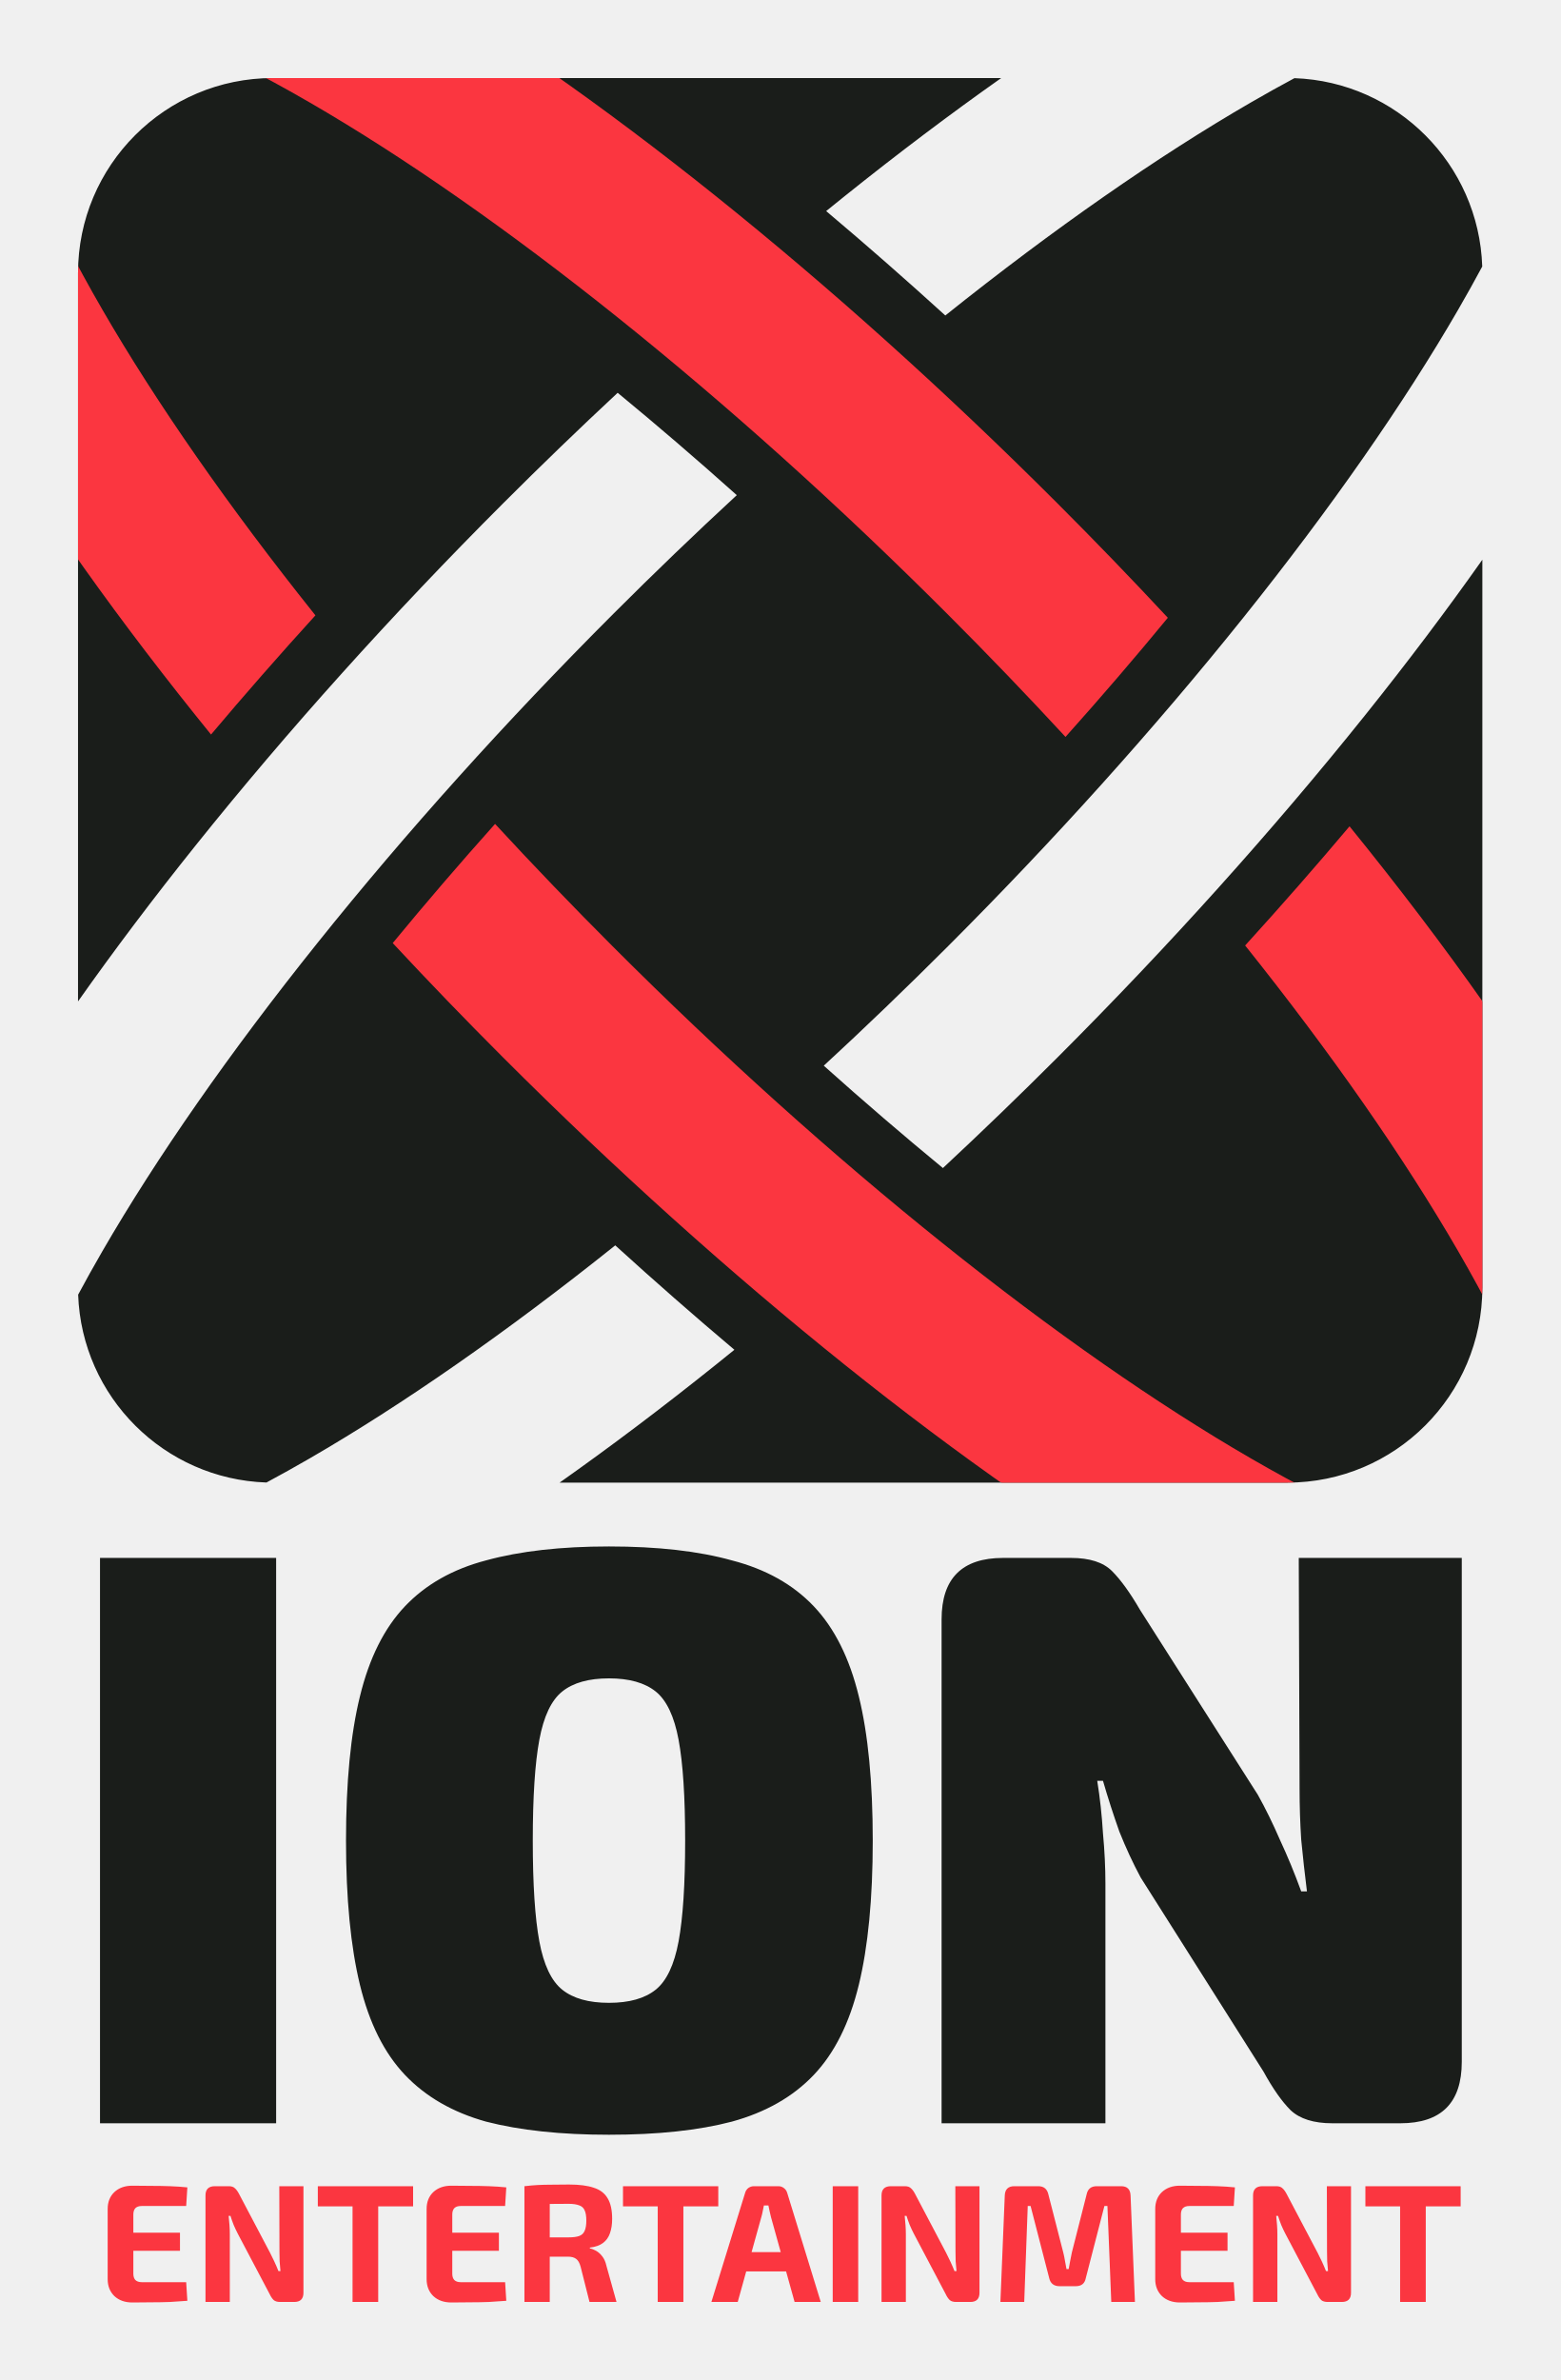
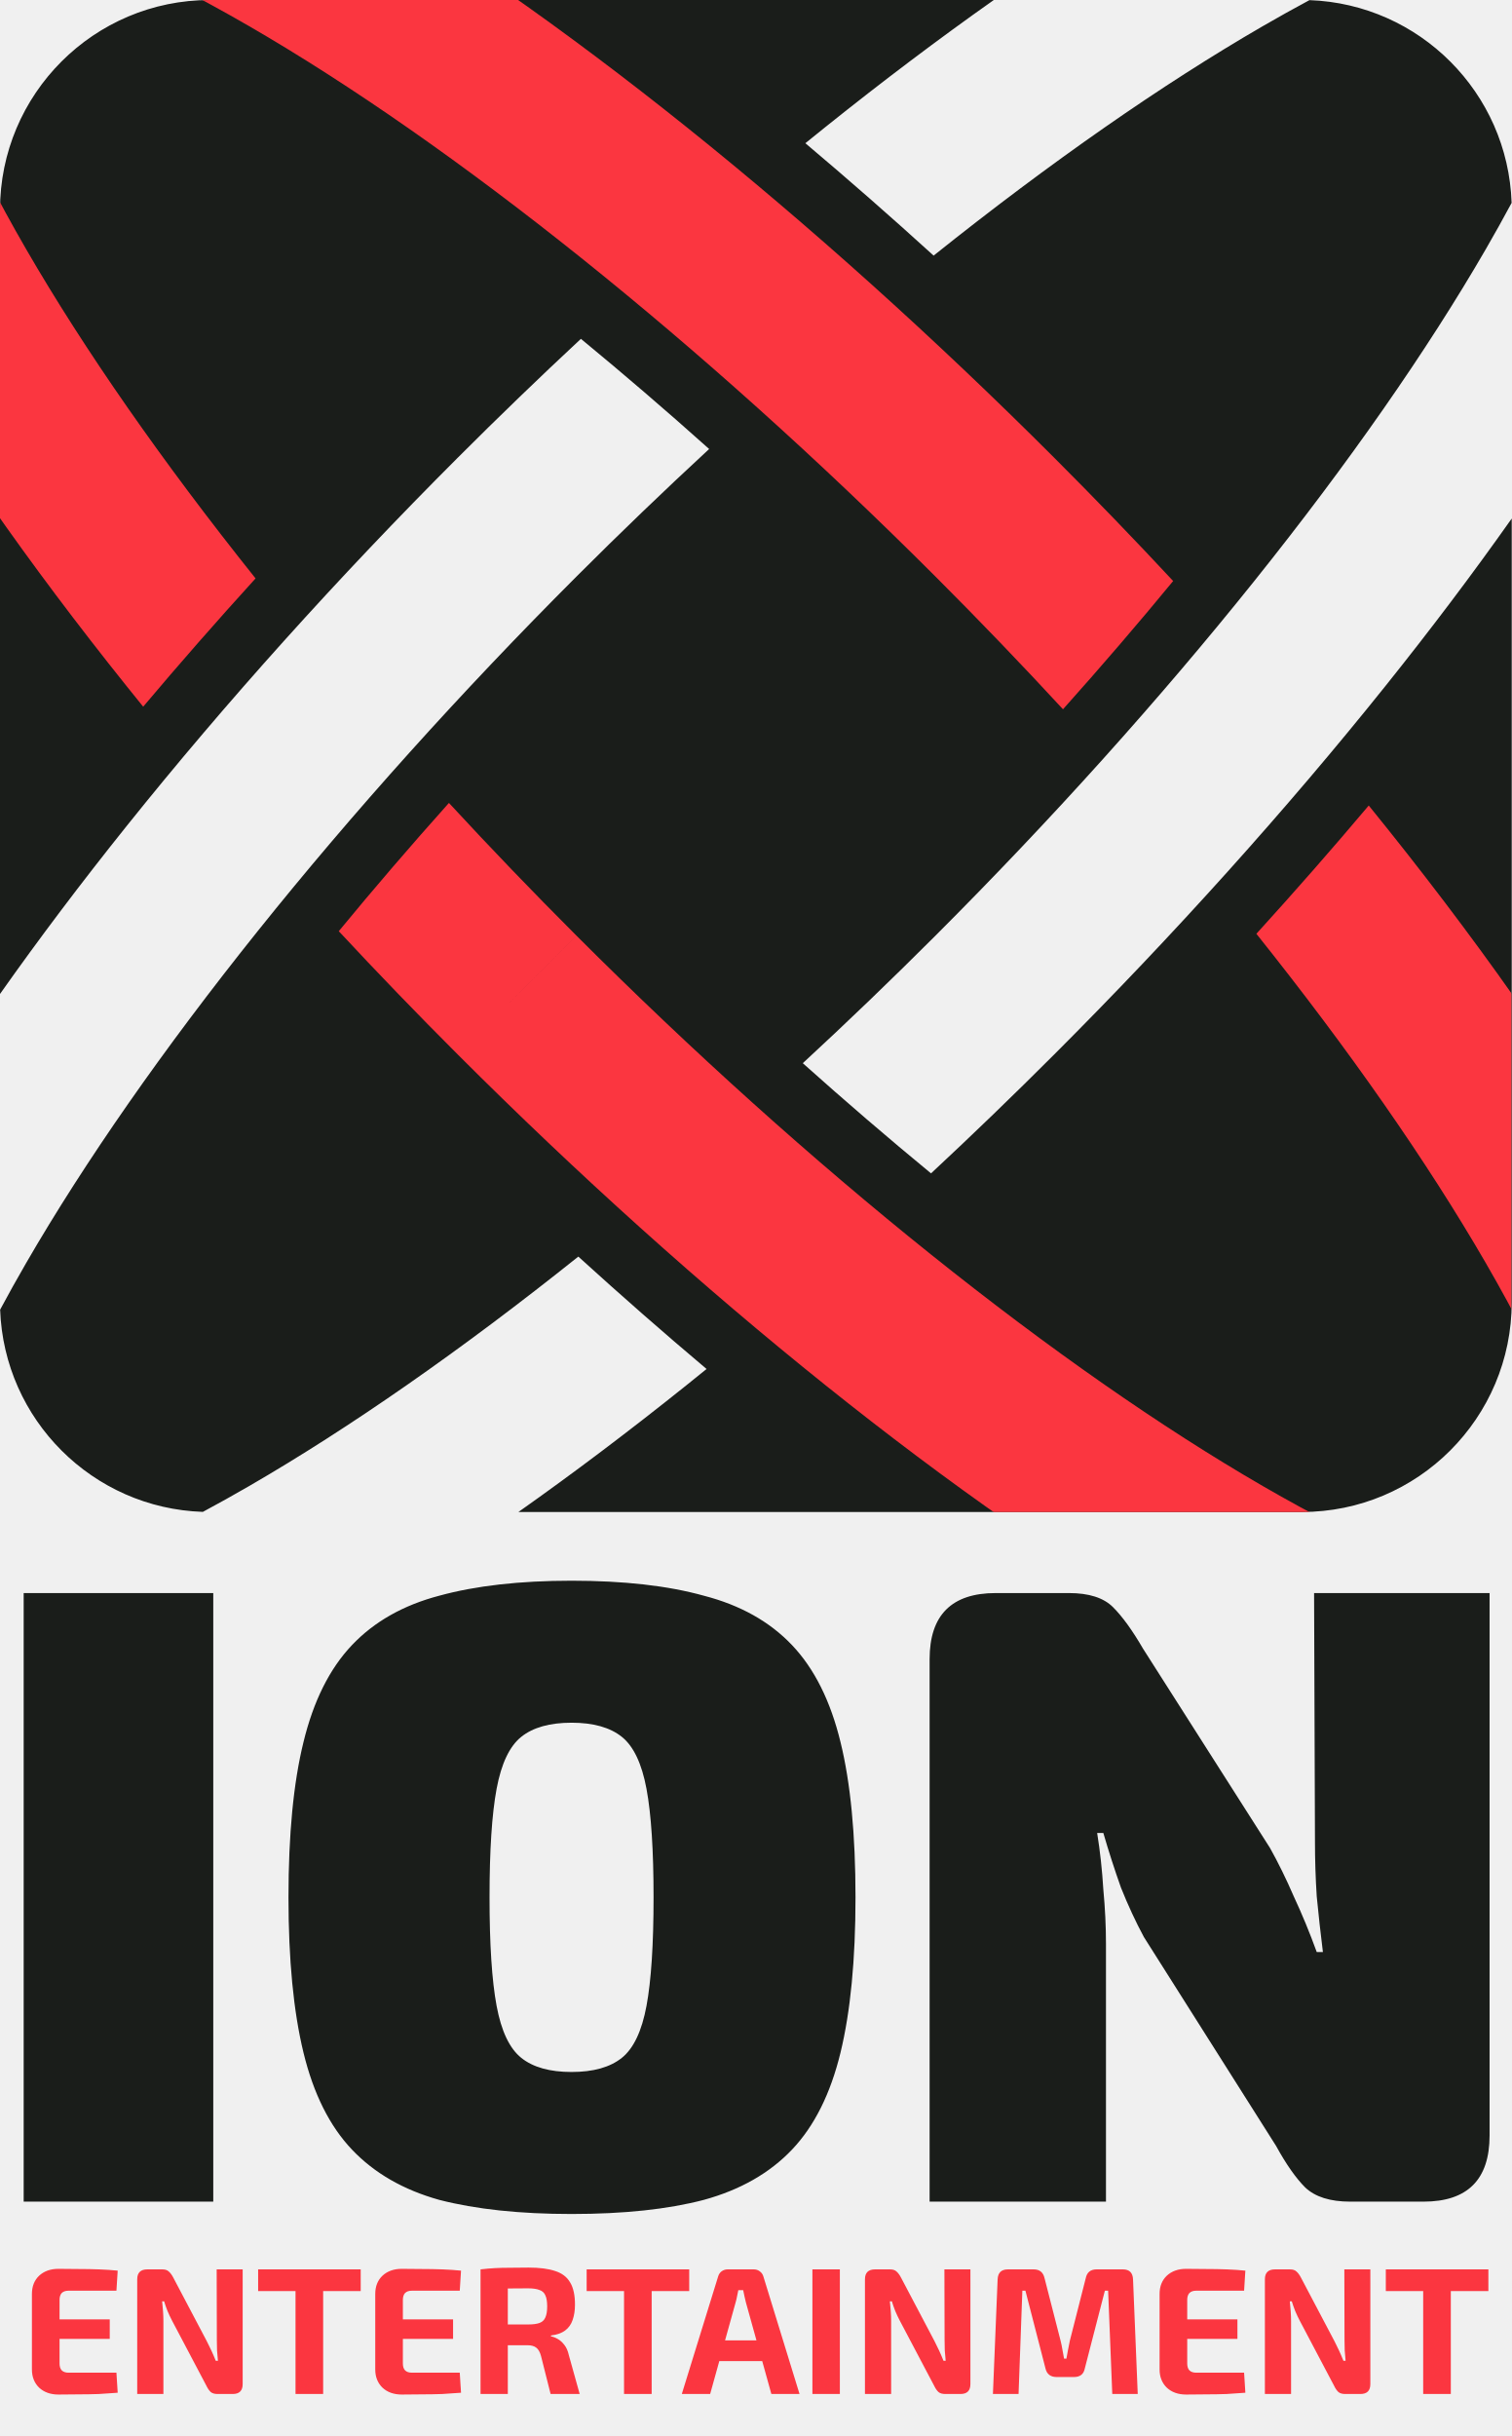
- <svg xmlns="http://www.w3.org/2000/svg" width="2000" height="3050" viewBox="0 0 2000 3050" fill="none">
-   <path d="M1283.32 100C1217.92 146.145 1150.88 196.71 1083.01 251.082C1074.99 257.503 1066.97 263.974 1058.94 270.49C1109.87 313.417 1160.89 358.114 1211.65 404.293C1351.12 292.806 1484.23 200.238 1603.34 131.277C1622.48 120.198 1641.08 109.831 1659.13 100.164C1790.16 104.866 1895.49 210.411 1899.86 341.53C1890.25 359.446 1879.96 377.908 1868.97 396.899C1799.41 517.039 1705.84 651.415 1593.07 792.197C1480.41 932.838 1351.54 1076.18 1213.86 1213.86C1161.85 1265.86 1109.04 1316.61 1055.87 1365.7C1106.77 1411.24 1157.8 1455.08 1208.56 1496.87C1257.97 1450.86 1306.99 1403.57 1355.28 1355.28C1497.76 1212.8 1631.58 1064.02 1749.16 917.237C1803.44 849.482 1853.92 782.563 1900 717.273V1650C1900 1788.07 1788.07 1900 1650 1900H717.273C782.563 1853.92 849.482 1803.44 917.237 1749.16C925.253 1742.74 933.273 1736.27 941.3 1729.75C890.287 1686.76 839.274 1642.05 788.593 1595.95C649.121 1707.44 516.014 1800.01 396.899 1868.97C377.908 1879.96 359.446 1890.25 341.53 1899.86C210.411 1895.49 104.865 1790.16 100.164 1659.12C109.83 1641.08 120.197 1622.48 131.276 1603.34C200.831 1483.2 294.4 1348.83 407.175 1208.05C519.837 1067.41 648.708 924.063 786.386 786.386C838.39 734.381 891.204 683.634 944.374 634.541C893.214 588.766 842.178 544.944 791.682 503.376C742.267 549.381 693.254 596.676 644.965 644.965C502.487 787.443 368.66 936.229 251.082 1083.01C196.71 1150.88 146.145 1217.92 100 1283.31V350C100 211.929 211.929 100 350 100H1283.32Z" fill="#1A1D1A" />
-   <mask id="mask0_4_165" style="mask-type:alpha" maskUnits="userSpaceOnUse" x="100" y="100" width="1800" height="1800">
-     <rect x="100" y="100" width="1800" height="1800" rx="250" fill="#0A0A14" />
-   </mask>
-   <g mask="url(#mask0_4_165)">
-     <path d="M786.385 1213.86C924.062 1351.54 1067.4 1480.41 1208.05 1593.07C1348.83 1705.84 1483.2 1799.41 1603.34 1868.97C1724.57 1939.15 1824.24 1980.75 1897.93 1996.72C1976.44 2013.74 1995.94 1996.23 1996.09 1996.09L2137.51 2137.51C2062.93 2212.08 1953.27 2213.36 1855.57 2192.19C1753.03 2169.97 1632.83 2117.14 1503.14 2042.05C1372.35 1966.33 1229.64 1866.63 1083.01 1749.16C936.228 1631.58 787.442 1497.76 644.964 1355.28L786.385 1213.86ZM1729.75 1058.94C1854.88 1213.06 1961.71 1364.36 2042.05 1503.14C2117.91 1634.16 2170.16 1753.93 2192.19 1855.57C2213.08 1952 2212.63 2062.38 2137.51 2137.51L1996.09 1996.09C1996.4 1995.77 2013.65 1976.07 1996.72 1897.93C1980.92 1825 1939.8 1725.7 1868.97 1603.34C1799.04 1482.56 1705.98 1349.3 1595.95 1211.65C1642.05 1160.97 1686.76 1109.96 1729.75 1058.94ZM634.542 1055.87C683.634 1109.04 734.381 1161.85 786.385 1213.86L644.964 1355.28C596.675 1306.99 549.38 1257.98 503.374 1208.56C545.162 1157.8 589.004 1106.77 634.542 1055.87ZM-137.265 -137.264C-62.139 -212.389 48.243 -212.838 144.673 -191.941C246.314 -169.916 366.08 -117.665 497.105 -41.808C760.197 110.508 1068.31 357.993 1355.28 644.965C1403.69 693.375 1450.97 742.387 1496.87 791.683C1455.08 842.444 1411.24 893.476 1365.7 944.37C1316.84 891.451 1266.12 838.644 1213.86 786.386C935.03 507.559 640.576 272.354 396.898 131.277C274.54 60.438 175.247 19.326 102.316 3.521C24.182 -13.41 4.474 3.839 4.156 4.157C4.011 4.304 -13.493 23.81 3.52 102.317C19.488 176.007 61.09 275.669 131.276 396.899C200.237 516.014 292.805 649.121 404.292 788.593C358.189 839.274 313.486 890.286 270.489 941.3C263.973 933.274 257.502 925.253 251.081 917.237C133.616 770.601 33.91 627.893 -41.809 497.106C-116.895 367.411 -169.721 247.216 -191.942 144.674C-213.113 46.977 -211.84 -62.689 -137.265 -137.264Z" fill="#FB3640" />
+ <svg xmlns="http://www.w3.org/2000/svg" width="1800" height="2900" viewBox="0 0 1800 2900" fill="none">
+   <g clip-path="url(#clip0_4_165)">
+     <path d="M1183.32 0C1117.92 46.145 1050.88 96.71 983.007 151.082C974.991 157.503 966.971 163.974 958.944 170.49C1009.87 213.416 1060.89 258.113 1111.65 304.292C1251.12 192.805 1384.23 100.238 1503.34 31.277C1522.48 20.198 1541.08 9.831 1559.13 0.164C1690.16 4.866 1795.49 110.413 1799.86 241.534C1790.25 259.449 1779.96 277.91 1768.97 296.899C1699.41 417.039 1605.85 551.415 1493.07 692.197C1380.41 832.838 1251.54 976.181 1113.86 1113.86C1061.86 1165.86 1009.04 1216.61 955.873 1265.7C1006.77 1311.24 1057.8 1355.08 1108.56 1396.87C1157.98 1350.86 1206.99 1303.57 1255.28 1255.28C1397.76 1112.8 1531.59 964.016 1649.16 817.237C1703.44 749.483 1753.92 682.565 1800 617.276V1550C1800 1688.07 1688.07 1800 1550 1800H617.275C682.565 1753.92 749.484 1703.44 817.239 1649.16C825.255 1642.74 833.275 1636.27 841.301 1629.75C790.287 1586.76 739.275 1542.05 688.594 1495.95C549.122 1607.44 416.016 1700.01 296.901 1768.97C277.91 1779.96 259.448 1790.25 241.532 1799.86C110.412 1795.49 4.865 1690.16 0.164 1559.12C9.83 1541.08 20.197 1522.48 31.276 1503.34C100.831 1383.2 194.399 1248.83 307.175 1108.05C419.837 967.406 548.708 824.063 686.386 686.386C738.391 634.381 791.204 583.633 844.374 534.54C793.214 488.765 742.179 444.943 691.683 403.375C642.268 449.381 593.254 496.676 544.965 544.965C402.487 687.443 268.66 836.229 151.082 983.007C96.71 1050.88 46.145 1117.92 0 1183.31V250C8.24675e-06 111.929 111.929 8.24875e-06 250 0H1183.32Z" fill="#1A1D1A" />
+     <mask id="mask0_4_165" style="mask-type:alpha" maskUnits="userSpaceOnUse" x="0" y="0" width="1800" height="1800">
+       <rect width="1800" height="1800" rx="250" fill="#0A0A14" />
+     </mask>
+     <g mask="url(#mask0_4_165)">
+       <path d="M1629.75 958.942C1754.88 1113.06 1861.71 1264.36 1942.05 1403.14C2017.91 1534.16 2070.16 1653.93 2092.19 1755.57C2113.08 1852 2112.63 1962.38 2037.51 2037.51L2037.51 2037.51C1962.93 2112.08 1853.27 2113.36 1755.57 2092.19C1653.03 2069.97 1532.83 2017.14 1403.14 1942.05C1272.35 1866.33 1129.64 1766.63 983.008 1649.16C836.23 1531.58 687.444 1397.76 544.966 1255.28L686.387 1113.86C824.064 1251.54 967.407 1380.41 1108.05 1493.07C1248.83 1605.84 1383.21 1699.41 1503.35 1768.97C1624.58 1839.15 1724.24 1880.75 1797.93 1896.72C1876.29 1913.7 1895.87 1896.3 1896.09 1896.09C1896.4 1895.77 1913.65 1876.07 1896.72 1797.93C1880.92 1725 1839.81 1625.7 1768.97 1503.34C1699.04 1382.56 1605.98 1249.3 1495.95 1111.65C1542.05 1060.97 1586.75 1009.96 1629.75 958.942ZM534.542 955.871C583.634 1009.04 634.381 1061.85 686.385 1113.86L544.964 1255.28C496.675 1206.99 449.38 1157.98 403.374 1108.56C445.162 1057.8 489.004 1006.77 534.542 955.871ZM-237.263 -237.264C-162.137 -312.389 -51.755 -312.838 44.675 -291.941C146.316 -269.916 266.082 -217.665 397.107 -141.808C660.199 10.508 968.308 257.993 1255.28 544.965L1255.28 544.966C1303.69 593.375 1350.97 642.387 1396.87 691.682C1355.08 742.443 1311.24 793.475 1265.7 844.369C1216.84 791.451 1166.12 738.643 1113.86 686.386V686.385C835.031 407.558 540.578 172.354 296.9 31.277C174.542 -39.562 75.249 -80.674 2.318 -96.478C-75.824 -113.412 -95.527 -96.156 -95.842 -95.842L-237.263 -237.264ZM-95.844 -95.843C-95.989 -95.696 -113.493 -76.19 -96.481 2.317C-80.512 76.007 -38.91 175.669 31.276 296.899C100.237 416.014 192.805 549.121 304.292 688.593C258.189 739.274 213.486 790.286 170.489 841.3C163.973 833.274 157.502 825.253 151.081 817.237C33.616 670.601 -66.09 527.893 -141.809 397.106C-216.895 267.411 -269.721 147.216 -291.942 44.674C-313.113 -53.023 -311.84 -162.689 -237.265 -237.264L-95.844 -95.843Z" fill="#FB3640" />
+     </g>
+     <path d="M69.618 2701C77.645 2701 85.743 2701.08 93.913 2701.22C102.083 2701.22 110.11 2701.36 117.993 2701.65C125.876 2701.94 133.258 2702.44 140.138 2703.15L138.633 2727.02H81.658C78.075 2727.02 75.351 2727.95 73.488 2729.81C71.768 2731.68 70.908 2734.4 70.908 2737.98V2813.66C70.908 2817.25 71.768 2819.97 73.488 2821.83C75.351 2823.7 78.075 2824.63 81.658 2824.63H138.633L140.138 2848.49C133.258 2849.07 125.876 2849.57 117.993 2850C110.11 2850.29 102.083 2850.43 93.913 2850.43C85.743 2850.57 77.645 2850.65 69.618 2850.65C60.158 2850.65 52.49 2847.92 46.613 2842.47C40.88 2836.88 38.013 2829.65 38.013 2820.76V2730.89C38.013 2721.86 40.88 2714.62 46.613 2709.17C52.49 2703.73 60.158 2701 69.618 2701ZM41.883 2761.2H130.678V2784.42H41.883V2761.2ZM288.945 2701.65V2838.17C288.945 2846.06 285.003 2850 277.12 2850H259.06C255.476 2850 252.753 2849.21 250.89 2847.63C249.026 2845.91 247.306 2843.41 245.73 2840.11L204.665 2762.28C202.945 2758.98 201.225 2755.33 199.505 2751.31C197.928 2747.3 196.566 2743.43 195.42 2739.7H193.055C193.485 2743.57 193.843 2747.52 194.13 2751.53C194.416 2755.4 194.56 2759.27 194.56 2763.14V2850H163.385V2713.47C163.385 2705.59 167.398 2701.65 175.425 2701.65H193.27C196.71 2701.65 199.29 2702.51 201.01 2704.23C202.873 2705.81 204.665 2708.24 206.385 2711.54L246.16 2787C247.88 2790.3 249.671 2793.96 251.535 2797.97C253.398 2801.98 255.19 2806.14 256.91 2810.44H259.49C259.06 2806.14 258.701 2801.98 258.415 2797.97C258.271 2793.81 258.2 2789.73 258.2 2785.71L257.985 2701.65H288.945ZM384.766 2701.65V2850H351.871V2701.65H384.766ZM429.486 2701.65V2727.45H307.366V2701.65H429.486ZM478.412 2701C486.439 2701 494.537 2701.08 502.707 2701.22C510.877 2701.22 518.904 2701.36 526.787 2701.65C534.67 2701.94 542.052 2702.44 548.932 2703.15L547.427 2727.02H490.452C486.869 2727.02 484.145 2727.95 482.282 2729.81C480.562 2731.68 479.702 2734.4 479.702 2737.98V2813.66C479.702 2817.25 480.562 2819.97 482.282 2821.83C484.145 2823.7 486.869 2824.63 490.452 2824.63H547.427L548.932 2848.49C542.052 2849.07 534.67 2849.57 526.787 2850C518.904 2850.29 510.877 2850.43 502.707 2850.43C494.537 2850.57 486.439 2850.65 478.412 2850.65C468.952 2850.65 461.284 2847.92 455.407 2842.47C449.674 2836.88 446.807 2829.65 446.807 2820.76V2730.89C446.807 2721.86 449.674 2714.62 455.407 2709.17C461.284 2703.73 468.952 2701 478.412 2701ZM450.677 2761.2H539.472V2784.42H450.677V2761.2ZM629.369 2699.5C642.412 2699.5 652.947 2700.86 660.974 2703.58C669.144 2706.16 675.092 2710.68 678.819 2717.13C682.689 2723.44 684.624 2732.25 684.624 2743.57C684.624 2750.45 683.692 2756.55 681.829 2761.85C680.109 2767.01 677.17 2771.17 673.014 2774.32C668.857 2777.47 663.195 2779.48 656.029 2780.34V2781.41C658.609 2781.84 661.26 2782.85 663.984 2784.42C666.85 2786 669.502 2788.37 671.939 2791.52C674.375 2794.53 676.167 2798.61 677.314 2803.77L690.214 2850H655.599L644.204 2804.85C642.914 2799.98 640.979 2796.61 638.399 2794.75C635.962 2792.88 632.522 2791.95 628.079 2791.95C618.332 2791.95 610.09 2791.95 603.354 2791.95C596.76 2791.81 591.17 2791.66 586.584 2791.52C582.14 2791.38 578.127 2791.23 574.544 2791.09L575.189 2767.22H628.724C634.457 2767.22 638.972 2766.65 642.269 2765.5C645.709 2764.21 648.074 2761.99 649.364 2758.84C650.797 2755.69 651.514 2751.31 651.514 2745.72C651.514 2739.99 650.797 2735.62 649.364 2732.61C648.074 2729.46 645.709 2727.31 642.269 2726.16C638.972 2724.87 634.457 2724.22 628.724 2724.22C615.25 2724.22 603.855 2724.3 594.539 2724.44C585.222 2724.58 578.844 2724.8 575.404 2725.08L572.179 2701.65C578.199 2700.93 583.86 2700.43 589.164 2700.14C594.467 2699.86 600.272 2699.71 606.579 2699.71C612.885 2699.57 620.482 2699.5 629.369 2699.5ZM604.644 2701.65V2850H572.179V2701.65H604.644ZM775.923 2701.65V2850H743.028V2701.65H775.923ZM820.643 2701.65V2727.45H698.523V2701.65H820.643ZM897.601 2701.65C900.325 2701.65 902.69 2702.44 904.696 2704.01C906.846 2705.59 908.28 2707.67 908.996 2710.25L951.996 2850H918.456L888.141 2740.99C887.568 2738.56 886.995 2736.12 886.421 2733.68C885.848 2731.1 885.346 2728.67 884.916 2726.37H879.111C878.681 2728.67 878.18 2731.1 877.606 2733.68C877.176 2736.12 876.603 2738.56 875.886 2740.99L845.571 2850H811.816L855.031 2710.25C855.748 2707.67 857.11 2705.59 859.116 2704.01C861.266 2702.44 863.703 2701.65 866.426 2701.65H897.601ZM920.391 2786.14V2810.87H843.421V2786.14H920.391ZM1000.01 2701.65V2850H967.33V2701.65H1000.01ZM1155.45 2701.65V2838.17C1155.45 2846.06 1151.51 2850 1143.63 2850H1125.57C1121.99 2850 1119.26 2849.21 1117.4 2847.63C1115.54 2845.91 1113.82 2843.41 1112.24 2840.11L1071.17 2762.28C1069.45 2758.98 1067.73 2755.33 1066.01 2751.31C1064.44 2747.3 1063.08 2743.43 1061.93 2739.7H1059.56C1059.99 2743.57 1060.35 2747.52 1060.64 2751.53C1060.93 2755.4 1061.07 2759.27 1061.07 2763.14V2850H1029.89V2713.47C1029.89 2705.59 1033.91 2701.65 1041.93 2701.65H1059.78C1063.22 2701.65 1065.8 2702.51 1067.52 2704.23C1069.38 2705.81 1071.17 2708.24 1072.89 2711.54L1112.67 2787C1114.39 2790.3 1116.18 2793.96 1118.04 2797.97C1119.91 2801.98 1121.7 2806.14 1123.42 2810.44H1126C1125.57 2806.14 1125.21 2801.98 1124.92 2797.97C1124.78 2793.81 1124.71 2789.73 1124.71 2785.71L1124.49 2701.65H1155.45ZM1337.06 2701.65C1344.8 2701.65 1348.81 2705.66 1349.1 2713.69L1354.69 2850H1324.37L1319.43 2727.02H1315.56L1291.69 2819.47C1290.4 2826.35 1286.1 2829.79 1278.79 2829.79H1258.15C1250.84 2829.79 1246.4 2826.35 1244.82 2819.47L1220.96 2727.02H1217.3L1212.79 2850H1182.26L1187.85 2713.69C1188.14 2705.66 1192.22 2701.65 1200.1 2701.65H1230.85C1237.87 2701.65 1242.17 2705.16 1243.75 2712.18L1262.88 2786.79C1263.74 2790.23 1264.46 2793.74 1265.03 2797.32C1265.61 2800.76 1266.25 2804.28 1266.97 2807.86H1269.76C1270.48 2804.28 1271.13 2800.76 1271.7 2797.32C1272.42 2793.74 1273.13 2790.16 1273.85 2786.57L1292.77 2712.18C1294.2 2705.16 1298.5 2701.65 1305.67 2701.65H1337.06ZM1412.32 2701C1420.34 2701 1428.44 2701.08 1436.61 2701.22C1444.78 2701.22 1452.81 2701.36 1460.69 2701.65C1468.58 2701.94 1475.96 2702.44 1482.84 2703.15L1481.33 2727.02H1424.36C1420.77 2727.02 1418.05 2727.95 1416.19 2729.81C1414.47 2731.68 1413.61 2734.4 1413.61 2737.98V2813.66C1413.61 2817.25 1414.47 2819.97 1416.19 2821.83C1418.05 2823.7 1420.77 2824.63 1424.36 2824.63H1481.33L1482.84 2848.49C1475.96 2849.07 1468.58 2849.57 1460.69 2850C1452.81 2850.29 1444.78 2850.43 1436.61 2850.43C1428.44 2850.57 1420.34 2850.65 1412.32 2850.65C1402.86 2850.65 1395.19 2847.92 1389.31 2842.47C1383.58 2836.88 1380.71 2829.65 1380.71 2820.76V2730.89C1380.71 2721.86 1383.58 2714.62 1389.31 2709.17C1395.19 2703.73 1402.86 2701 1412.32 2701ZM1384.58 2761.2H1473.38V2784.42H1384.58V2761.2ZM1631.65 2701.65V2838.17C1631.65 2846.06 1627.7 2850 1619.82 2850H1601.76C1598.18 2850 1595.45 2849.21 1593.59 2847.63C1591.73 2845.91 1590.01 2843.41 1588.43 2840.11L1547.37 2762.28C1545.65 2758.98 1543.93 2755.33 1542.21 2751.31C1540.63 2747.3 1539.27 2743.43 1538.12 2739.7H1535.76C1536.19 2743.57 1536.54 2747.52 1536.83 2751.53C1537.12 2755.4 1537.26 2759.27 1537.26 2763.14V2850H1506.09V2713.47C1506.09 2705.59 1510.1 2701.65 1518.12 2701.65H1535.97C1539.41 2701.65 1541.99 2702.51 1543.71 2704.23C1545.57 2705.81 1547.37 2708.24 1549.09 2711.54L1588.86 2787C1590.58 2790.3 1592.37 2793.96 1594.24 2797.97C1596.1 2801.98 1597.89 2806.14 1599.61 2810.44H1602.19C1601.76 2806.14 1601.4 2801.98 1601.12 2797.97C1600.97 2793.81 1600.9 2789.73 1600.9 2785.71L1600.69 2701.65H1631.65ZM1727.47 2701.65V2850H1694.57V2701.65H1727.47ZM1772.19 2701.65V2727.45H1650.07V2701.65H1772.19Z" fill="#FB3640" />
+     <path d="M253.934 1896.5V2621H28.184V1896.5H253.934ZM680.538 1881.8C742.838 1881.8 795.338 1887.75 838.038 1899.65C881.438 1910.85 916.438 1930.45 943.038 1958.45C969.638 1986.45 988.888 2024.95 1000.79 2073.95C1012.69 2122.25 1018.64 2183.85 1018.64 2258.75C1018.64 2332.95 1012.69 2394.55 1000.79 2443.55C988.888 2492.55 969.638 2531.05 943.038 2559.05C916.438 2587.05 881.438 2607 838.038 2618.9C795.338 2630.1 742.838 2635.7 680.538 2635.7C618.938 2635.7 566.438 2630.1 523.038 2618.9C480.338 2607 445.688 2587.05 419.088 2559.05C392.488 2531.05 373.238 2492.55 361.338 2443.55C349.438 2394.55 343.488 2332.95 343.488 2258.75C343.488 2183.85 349.438 2122.25 361.338 2073.95C373.238 2024.95 392.488 1986.45 419.088 1958.45C445.688 1930.45 480.338 1910.85 523.038 1899.65C566.438 1887.75 618.938 1881.8 680.538 1881.8ZM680.538 2050.85C654.638 2050.85 634.688 2056.45 620.688 2067.65C606.688 2078.85 596.888 2099.5 591.288 2129.6C585.688 2159.7 582.888 2202.75 582.888 2258.75C582.888 2314.75 585.688 2357.8 591.288 2387.9C596.888 2418 606.688 2438.65 620.688 2449.85C634.688 2461.05 654.638 2466.65 680.538 2466.65C706.438 2466.65 726.388 2461.05 740.388 2449.85C754.388 2438.65 764.188 2418 769.788 2387.9C775.388 2357.8 778.188 2314.75 778.188 2258.75C778.188 2202.75 775.388 2159.7 769.788 2129.6C764.188 2099.5 754.388 2078.85 740.388 2067.65C726.388 2056.45 706.438 2050.85 680.538 2050.85ZM1773.62 1896.5V2542.25C1773.62 2594.75 1747.37 2621 1694.87 2621H1607.72C1583.92 2621 1566.07 2615.4 1554.17 2604.2C1542.97 2593 1531.42 2576.55 1519.52 2554.85L1362.02 2306C1352.22 2287.8 1343.12 2268.2 1334.72 2247.2C1327.02 2225.5 1320.02 2203.8 1313.72 2182.1H1306.37C1309.87 2203.8 1312.32 2226.2 1313.72 2249.3C1315.82 2271.7 1316.87 2293.4 1316.87 2314.4V2621H1106.87V1975.25C1106.87 1922.75 1133.12 1896.5 1185.62 1896.5H1272.77C1296.57 1896.5 1314.07 1902.1 1325.27 1913.3C1336.47 1924.5 1348.37 1940.95 1360.97 1962.65L1512.17 2199.95C1521.97 2217.45 1531.42 2236.7 1540.52 2257.7C1550.32 2278.7 1559.42 2300.75 1567.82 2323.85H1575.17C1572.37 2301.45 1569.92 2279.4 1567.82 2257.7C1566.42 2236 1565.72 2214.3 1565.72 2192.6L1564.67 1896.5H1773.62Z" fill="#1A1D1A" />
  </g>
-   <path d="M169.618 2801C177.645 2801 185.743 2801.08 193.913 2801.22C202.083 2801.22 210.11 2801.36 217.993 2801.65C225.876 2801.94 233.258 2802.44 240.138 2803.15L238.633 2827.02H181.658C178.075 2827.02 175.351 2827.95 173.488 2829.81C171.768 2831.68 170.908 2834.4 170.908 2837.98V2913.66C170.908 2917.25 171.768 2919.97 173.488 2921.83C175.351 2923.7 178.075 2924.63 181.658 2924.63H238.633L240.138 2948.49C233.258 2949.07 225.876 2949.57 217.993 2950C210.11 2950.29 202.083 2950.43 193.913 2950.43C185.743 2950.57 177.645 2950.65 169.618 2950.65C160.158 2950.65 152.49 2947.92 146.613 2942.47C140.88 2936.88 138.013 2929.65 138.013 2920.76V2830.89C138.013 2821.86 140.88 2814.62 146.613 2809.17C152.49 2803.73 160.158 2801 169.618 2801ZM141.883 2861.2H230.678V2884.42H141.883V2861.2ZM388.945 2801.65V2938.17C388.945 2946.06 385.003 2950 377.12 2950H359.06C355.476 2950 352.753 2949.21 350.89 2947.63C349.026 2945.91 347.306 2943.41 345.73 2940.11L304.665 2862.28C302.945 2858.98 301.225 2855.33 299.505 2851.31C297.928 2847.3 296.566 2843.43 295.42 2839.7H293.055C293.485 2843.57 293.843 2847.52 294.13 2851.53C294.416 2855.4 294.56 2859.27 294.56 2863.14V2950H263.385V2813.47C263.385 2805.59 267.398 2801.65 275.425 2801.65H293.27C296.71 2801.65 299.29 2802.51 301.01 2804.23C302.873 2805.81 304.665 2808.24 306.385 2811.54L346.16 2887C347.88 2890.3 349.671 2893.96 351.535 2897.97C353.398 2901.98 355.19 2906.14 356.91 2910.44H359.49C359.06 2906.14 358.701 2901.98 358.415 2897.97C358.271 2893.81 358.2 2889.73 358.2 2885.71L357.985 2801.65H388.945ZM484.766 2801.65V2950H451.871V2801.65H484.766ZM529.486 2801.65V2827.45H407.366V2801.65H529.486ZM578.412 2801C586.439 2801 594.537 2801.08 602.707 2801.22C610.877 2801.22 618.904 2801.36 626.787 2801.65C634.67 2801.94 642.052 2802.44 648.932 2803.15L647.427 2827.02H590.452C586.869 2827.02 584.145 2827.95 582.282 2829.81C580.562 2831.68 579.702 2834.4 579.702 2837.98V2913.66C579.702 2917.25 580.562 2919.97 582.282 2921.83C584.145 2923.7 586.869 2924.63 590.452 2924.63H647.427L648.932 2948.49C642.052 2949.07 634.67 2949.57 626.787 2950C618.904 2950.29 610.877 2950.43 602.707 2950.43C594.537 2950.57 586.439 2950.65 578.412 2950.65C568.952 2950.65 561.284 2947.92 555.407 2942.47C549.674 2936.88 546.807 2929.65 546.807 2920.76V2830.89C546.807 2821.86 549.674 2814.62 555.407 2809.17C561.284 2803.73 568.952 2801 578.412 2801ZM550.677 2861.2H639.472V2884.42H550.677V2861.2ZM729.369 2799.5C742.412 2799.5 752.947 2800.86 760.974 2803.58C769.144 2806.16 775.092 2810.68 778.819 2817.13C782.689 2823.44 784.624 2832.25 784.624 2843.57C784.624 2850.45 783.692 2856.55 781.829 2861.85C780.109 2867.01 777.17 2871.17 773.014 2874.32C768.857 2877.47 763.195 2879.48 756.029 2880.34V2881.41C758.609 2881.84 761.26 2882.85 763.984 2884.42C766.85 2886 769.502 2888.37 771.939 2891.52C774.375 2894.53 776.167 2898.61 777.314 2903.77L790.214 2950H755.599L744.204 2904.85C742.914 2899.98 740.979 2896.61 738.399 2894.75C735.962 2892.88 732.522 2891.95 728.079 2891.95C718.332 2891.95 710.09 2891.95 703.354 2891.95C696.76 2891.81 691.17 2891.66 686.584 2891.52C682.14 2891.38 678.127 2891.23 674.544 2891.09L675.189 2867.22H728.724C734.457 2867.22 738.972 2866.65 742.269 2865.5C745.709 2864.21 748.074 2861.99 749.364 2858.84C750.797 2855.69 751.514 2851.31 751.514 2845.72C751.514 2839.99 750.797 2835.62 749.364 2832.61C748.074 2829.46 745.709 2827.31 742.269 2826.16C738.972 2824.87 734.457 2824.22 728.724 2824.22C715.25 2824.22 703.855 2824.3 694.539 2824.44C685.222 2824.58 678.844 2824.8 675.404 2825.08L672.179 2801.65C678.199 2800.93 683.86 2800.43 689.164 2800.14C694.467 2799.86 700.272 2799.71 706.579 2799.71C712.885 2799.57 720.482 2799.5 729.369 2799.5ZM704.644 2801.65V2950H672.179V2801.65H704.644ZM875.923 2801.65V2950H843.028V2801.65H875.923ZM920.643 2801.65V2827.45H798.523V2801.65H920.643ZM997.601 2801.65C1000.32 2801.65 1002.69 2802.44 1004.7 2804.01C1006.85 2805.59 1008.28 2807.67 1009 2810.25L1052 2950H1018.46L988.141 2840.99C987.568 2838.56 986.995 2836.12 986.421 2833.68C985.848 2831.1 985.346 2828.67 984.916 2826.37H979.111C978.681 2828.67 978.18 2831.1 977.606 2833.68C977.176 2836.12 976.603 2838.56 975.886 2840.99L945.571 2950H911.816L955.031 2810.25C955.748 2807.67 957.11 2805.59 959.116 2804.01C961.266 2802.44 963.703 2801.65 966.426 2801.65H997.601ZM1020.39 2886.14V2910.87H943.421V2886.14H1020.39ZM1100.01 2801.65V2950H1067.33V2801.65H1100.01ZM1255.45 2801.65V2938.17C1255.45 2946.06 1251.51 2950 1243.63 2950H1225.57C1221.99 2950 1219.26 2949.21 1217.4 2947.63C1215.54 2945.91 1213.82 2943.41 1212.24 2940.11L1171.17 2862.28C1169.45 2858.98 1167.73 2855.33 1166.01 2851.31C1164.44 2847.3 1163.08 2843.43 1161.93 2839.7H1159.56C1159.99 2843.57 1160.35 2847.52 1160.64 2851.53C1160.93 2855.4 1161.07 2859.27 1161.07 2863.14V2950H1129.89V2813.47C1129.89 2805.59 1133.91 2801.65 1141.93 2801.65H1159.78C1163.22 2801.65 1165.8 2802.51 1167.52 2804.23C1169.38 2805.81 1171.17 2808.24 1172.89 2811.54L1212.67 2887C1214.39 2890.3 1216.18 2893.96 1218.04 2897.97C1219.91 2901.98 1221.7 2906.14 1223.42 2910.44H1226C1225.57 2906.14 1225.21 2901.98 1224.92 2897.97C1224.78 2893.81 1224.71 2889.73 1224.71 2885.71L1224.49 2801.65H1255.45ZM1437.06 2801.65C1444.8 2801.65 1448.81 2805.66 1449.1 2813.69L1454.69 2950H1424.37L1419.43 2827.02H1415.56L1391.69 2919.47C1390.4 2926.35 1386.1 2929.79 1378.79 2929.79H1358.15C1350.84 2929.79 1346.4 2926.35 1344.82 2919.47L1320.96 2827.02H1317.3L1312.79 2950H1282.26L1287.85 2813.69C1288.14 2805.66 1292.22 2801.65 1300.1 2801.65H1330.85C1337.87 2801.65 1342.17 2805.16 1343.75 2812.18L1362.88 2886.79C1363.74 2890.23 1364.46 2893.74 1365.03 2897.32C1365.61 2900.76 1366.25 2904.28 1366.97 2907.86H1369.76C1370.48 2904.28 1371.13 2900.76 1371.7 2897.32C1372.42 2893.74 1373.13 2890.16 1373.85 2886.57L1392.77 2812.18C1394.2 2805.16 1398.5 2801.65 1405.67 2801.65H1437.06ZM1512.32 2801C1520.34 2801 1528.44 2801.08 1536.61 2801.22C1544.78 2801.22 1552.81 2801.36 1560.69 2801.65C1568.58 2801.94 1575.96 2802.44 1582.84 2803.15L1581.33 2827.02H1524.36C1520.77 2827.02 1518.05 2827.95 1516.19 2829.81C1514.47 2831.68 1513.61 2834.4 1513.61 2837.98V2913.66C1513.61 2917.25 1514.47 2919.97 1516.19 2921.83C1518.05 2923.7 1520.77 2924.63 1524.36 2924.63H1581.33L1582.84 2948.49C1575.96 2949.07 1568.58 2949.57 1560.69 2950C1552.81 2950.29 1544.78 2950.43 1536.61 2950.43C1528.44 2950.57 1520.34 2950.65 1512.32 2950.65C1502.86 2950.65 1495.19 2947.92 1489.31 2942.47C1483.58 2936.88 1480.71 2929.65 1480.71 2920.76V2830.89C1480.71 2821.86 1483.58 2814.62 1489.31 2809.17C1495.19 2803.73 1502.86 2801 1512.32 2801ZM1484.58 2861.2H1573.38V2884.42H1484.58V2861.2ZM1731.65 2801.65V2938.17C1731.65 2946.06 1727.7 2950 1719.82 2950H1701.76C1698.18 2950 1695.45 2949.21 1693.59 2947.63C1691.73 2945.91 1690.01 2943.41 1688.43 2940.11L1647.37 2862.28C1645.65 2858.98 1643.93 2855.33 1642.21 2851.31C1640.63 2847.3 1639.27 2843.43 1638.12 2839.7H1635.76C1636.19 2843.57 1636.54 2847.52 1636.83 2851.53C1637.12 2855.4 1637.26 2859.27 1637.26 2863.14V2950H1606.09V2813.47C1606.09 2805.59 1610.1 2801.65 1618.12 2801.65H1635.97C1639.41 2801.65 1641.99 2802.51 1643.71 2804.23C1645.57 2805.81 1647.37 2808.24 1649.09 2811.54L1688.86 2887C1690.58 2890.3 1692.37 2893.96 1694.24 2897.97C1696.1 2901.98 1697.89 2906.14 1699.61 2910.44H1702.19C1701.76 2906.14 1701.4 2901.98 1701.12 2897.97C1700.97 2893.81 1700.9 2889.73 1700.9 2885.71L1700.69 2801.65H1731.65ZM1827.47 2801.65V2950H1794.57V2801.65H1827.47ZM1872.19 2801.65V2827.45H1750.07V2801.65H1872.19Z" fill="#FB3640" />
-   <path d="M353.934 1996.5V2721H128.184V1996.5H353.934ZM780.538 1981.8C842.838 1981.8 895.338 1987.75 938.038 1999.65C981.438 2010.85 1016.44 2030.45 1043.04 2058.45C1069.64 2086.45 1088.89 2124.95 1100.79 2173.95C1112.69 2222.25 1118.64 2283.85 1118.64 2358.75C1118.64 2432.95 1112.69 2494.55 1100.79 2543.55C1088.89 2592.55 1069.64 2631.05 1043.04 2659.05C1016.44 2687.05 981.438 2707 938.038 2718.9C895.338 2730.1 842.838 2735.7 780.538 2735.7C718.938 2735.7 666.438 2730.1 623.038 2718.9C580.338 2707 545.688 2687.05 519.088 2659.05C492.488 2631.05 473.238 2592.55 461.338 2543.55C449.438 2494.55 443.488 2432.95 443.488 2358.75C443.488 2283.85 449.438 2222.25 461.338 2173.95C473.238 2124.95 492.488 2086.45 519.088 2058.45C545.688 2030.45 580.338 2010.85 623.038 1999.65C666.438 1987.75 718.938 1981.8 780.538 1981.8ZM780.538 2150.85C754.638 2150.85 734.688 2156.45 720.688 2167.65C706.688 2178.85 696.888 2199.5 691.288 2229.6C685.688 2259.7 682.888 2302.75 682.888 2358.75C682.888 2414.75 685.688 2457.8 691.288 2487.9C696.888 2518 706.688 2538.65 720.688 2549.85C734.688 2561.05 754.638 2566.65 780.538 2566.65C806.438 2566.65 826.388 2561.05 840.388 2549.85C854.388 2538.65 864.188 2518 869.788 2487.9C875.388 2457.8 878.188 2414.75 878.188 2358.75C878.188 2302.75 875.388 2259.7 869.788 2229.6C864.188 2199.5 854.388 2178.85 840.388 2167.65C826.388 2156.45 806.438 2150.85 780.538 2150.85ZM1873.62 1996.5V2642.25C1873.62 2694.75 1847.37 2721 1794.87 2721H1707.72C1683.92 2721 1666.07 2715.4 1654.17 2704.2C1642.97 2693 1631.42 2676.55 1619.52 2654.85L1462.02 2406C1452.22 2387.8 1443.12 2368.2 1434.72 2347.2C1427.02 2325.5 1420.02 2303.8 1413.72 2282.1H1406.37C1409.87 2303.8 1412.32 2326.2 1413.72 2349.3C1415.82 2371.7 1416.87 2393.4 1416.87 2414.4V2721H1206.87V2075.25C1206.87 2022.75 1233.12 1996.5 1285.62 1996.5H1372.77C1396.57 1996.5 1414.07 2002.1 1425.27 2013.3C1436.47 2024.5 1448.37 2040.95 1460.97 2062.65L1612.17 2299.95C1621.97 2317.45 1631.42 2336.7 1640.52 2357.7C1650.32 2378.7 1659.42 2400.75 1667.82 2423.85H1675.17C1672.37 2401.45 1669.92 2379.4 1667.82 2357.7C1666.42 2336 1665.72 2314.3 1665.72 2292.6L1664.67 1996.5H1873.62Z" fill="#1A1D1A" />
+   <defs>
+     <clipPath id="clip0_4_165">
+       <rect width="1800" height="2900" fill="white" />
+     </clipPath>
+   </defs>
</svg>
